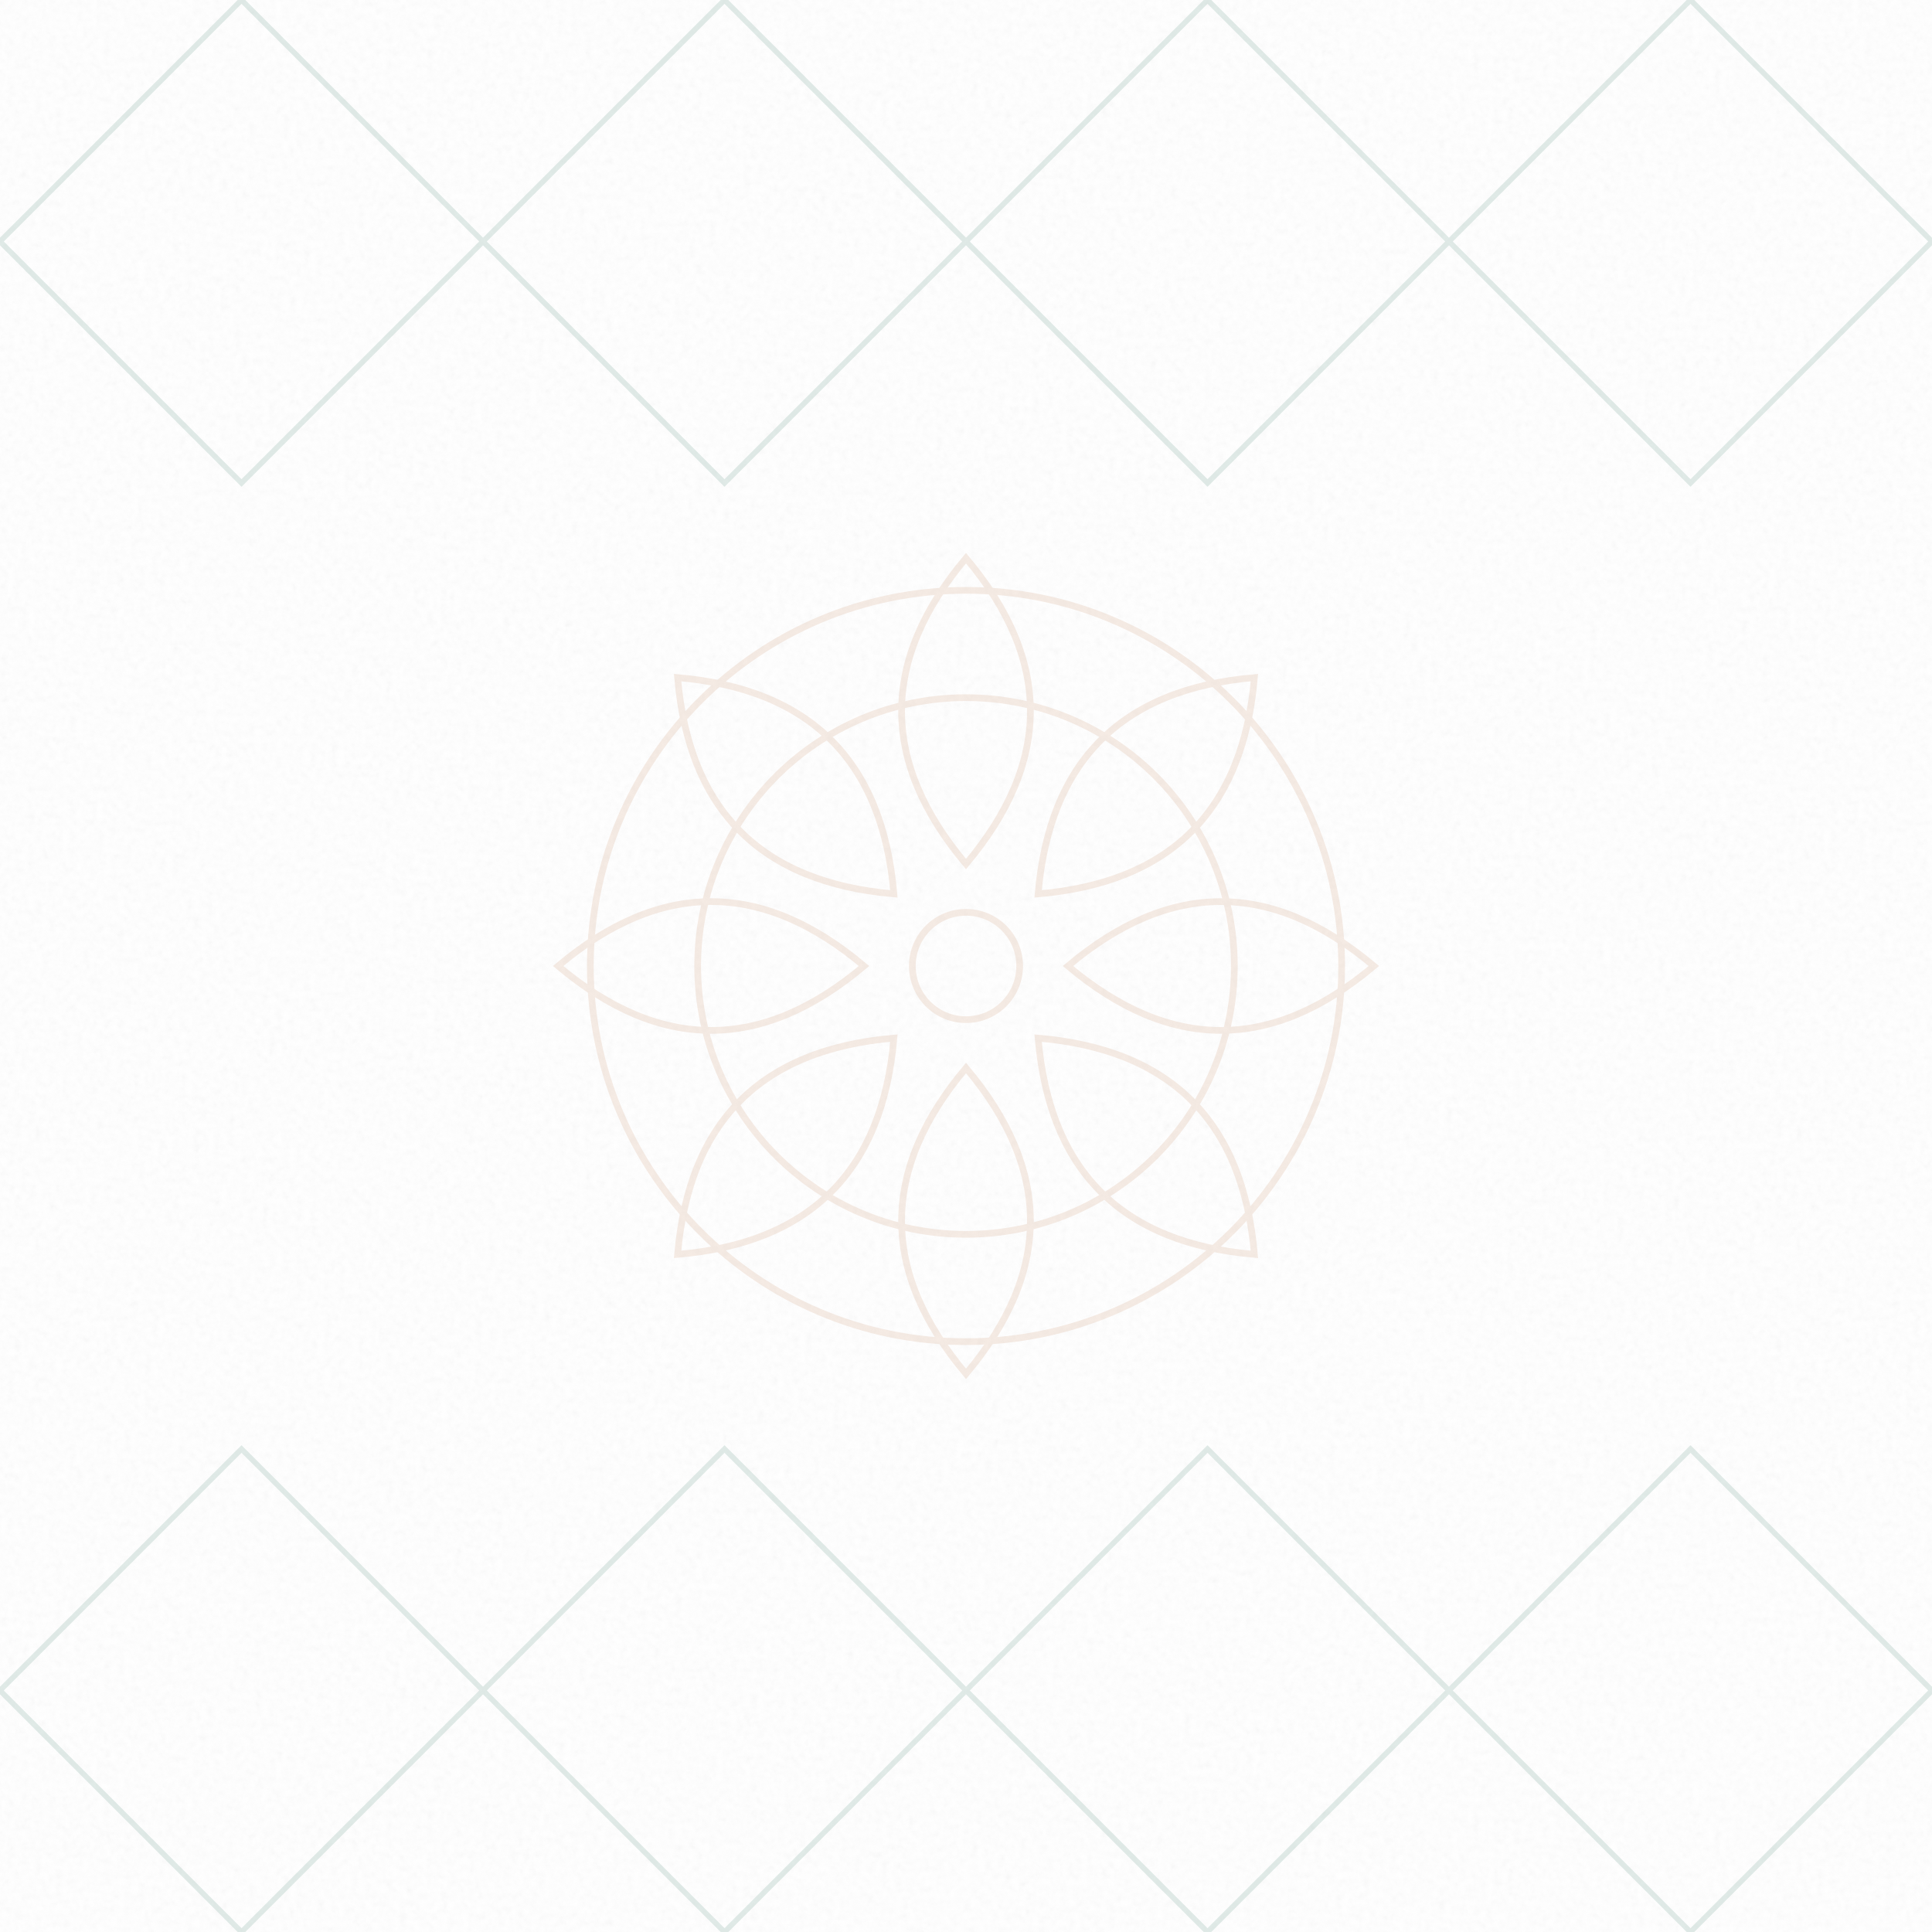
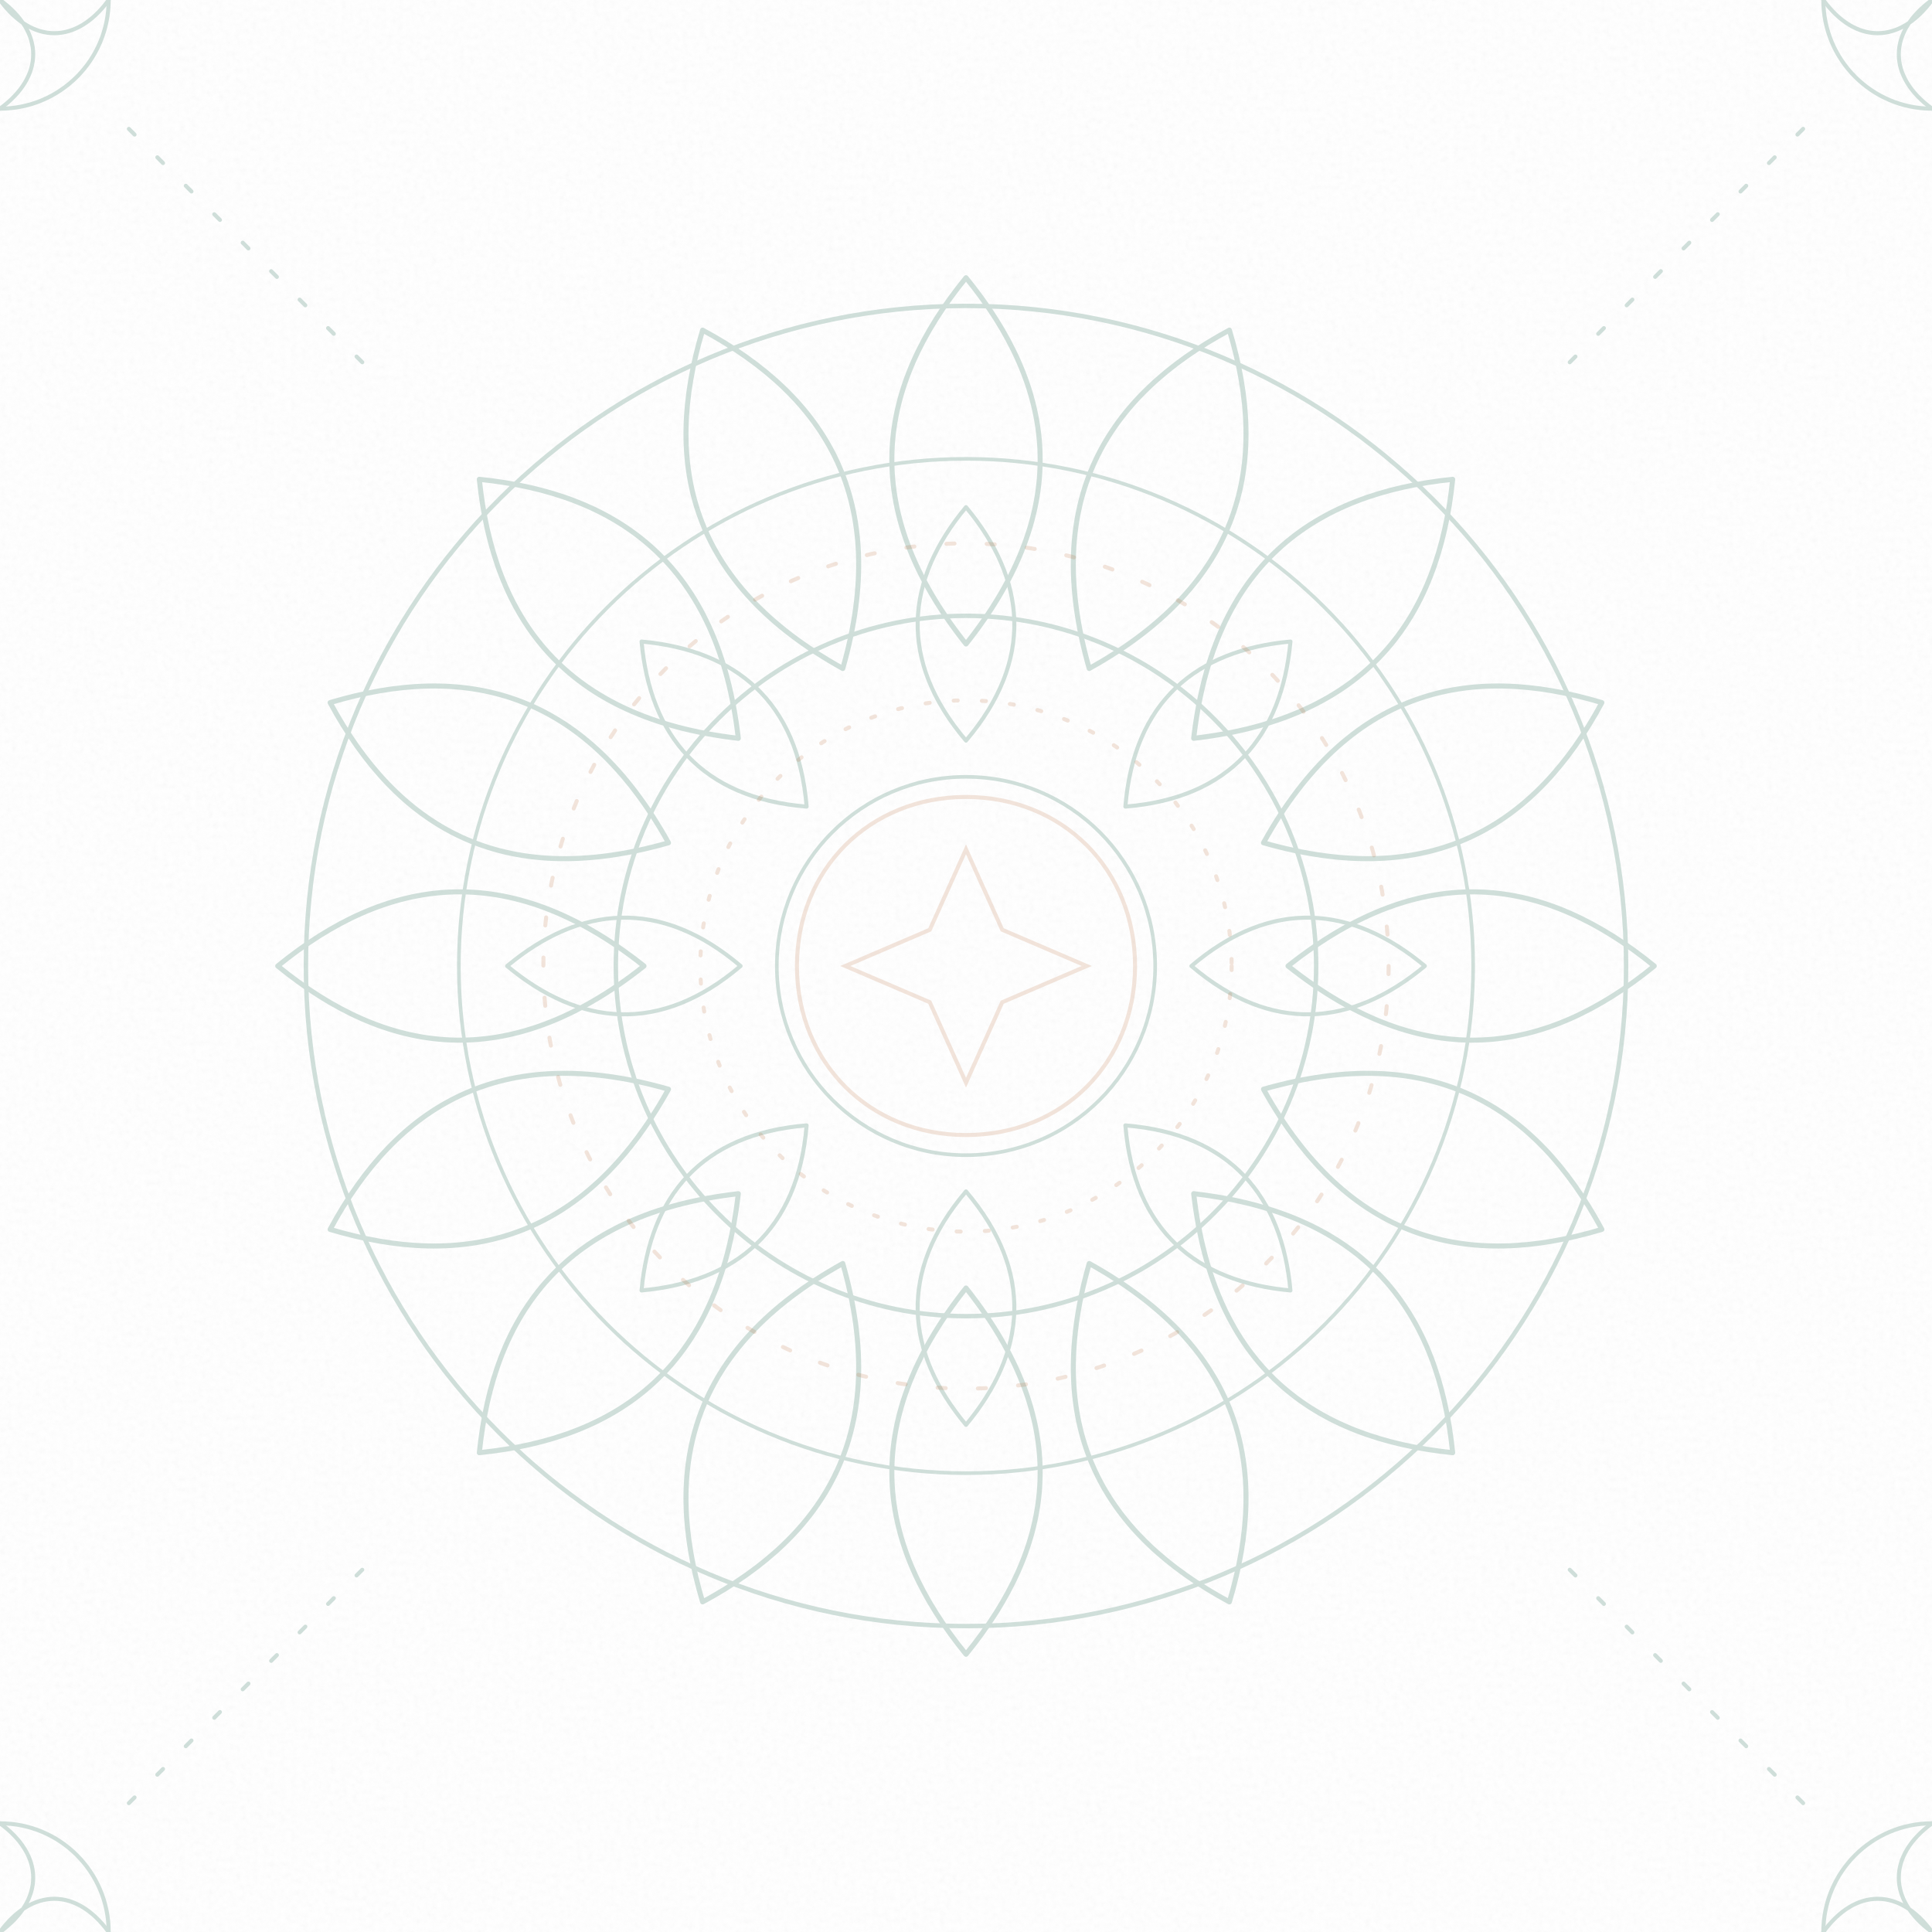
- <svg xmlns="http://www.w3.org/2000/svg" width="360" height="360" viewBox="0 0 360 360">
+ <svg xmlns="http://www.w3.org/2000/svg" width="480" height="480" viewBox="0 0 480 480">
  <defs>
    <filter id="paper" x="0" y="0" width="100%" height="100%">
-       <feTurbulence type="fractalNoise" baseFrequency="0.78" numOctaves="3" seed="17" />
+       <feTurbulence type="fractalNoise" baseFrequency=".72" numOctaves="3" seed="23" />
      <feColorMatrix type="saturate" values="0" />
    </filter>
-     <g id="petal">
-       <path d="M180 104c16 19 16 38 0 57-16-19-16-38 0-57Z" />
+     <path id="outer-petal" d="M240 69c22 27 27 57 0 91-27-34-22-64 0-91Z" />
+     <path id="inner-petal" d="M240 126c15 18 17 38 0 58-17-20-15-40 0-58Z" />
+     <g id="corner-flower">
+       <circle r="27" />
+       <path d="M0-27c11 8 11 19 0 27-11-8-11-19 0-27ZM27 0C19 11 8 11 0 0c8-11 19-11 27 0ZM0 27c-11-8-11-19 0-27 11 8 11 19 0 27ZM-27 0c8-11 19-11 27 0-8 11-19 11-27 0Z" />
    </g>
  </defs>
-   <rect width="360" height="360" fill="#7c6a4d" filter="url(#paper)" opacity=".075" />
-   <g fill="none" stroke="#17654d" stroke-width="1" opacity=".13">
-     <path d="M0 45 45 0l45 45-45 45L0 45Zm90 0 45-45 45 45-45 45-45-45Zm90 0 45-45 45 45-45 45-45-45Zm90 0 45-45 45 45-45 45-45-45Z" />
-     <path d="M0 315 45 270l45 45-45 45L0 315Zm90 0 45-45 45 45-45 45-45-45Zm90 0 45-45 45 45-45 45-45-45Zm90 0 45-45 45 45-45 45-45-45Z" />
+   <rect width="480" height="480" fill="#6d624f" filter="url(#paper)" opacity=".06" />
+   <g fill="none" stroke="#17654d" stroke-linecap="round" stroke-linejoin="round" opacity=".2">
+     <circle cx="240" cy="240" r="164" stroke-width="1.1" />
+     <circle cx="240" cy="240" r="126" stroke-width=".9" />
+     <circle cx="240" cy="240" r="87" stroke-width="1.1" />
+     <circle cx="240" cy="240" r="47" stroke-width=".9" />
+     <g stroke-width="1.25">
+       <use href="#outer-petal" />
+       <use href="#outer-petal" transform="rotate(22.5 240 240)" />
+       <use href="#outer-petal" transform="rotate(45 240 240)" />
+       <use href="#outer-petal" transform="rotate(67.5 240 240)" />
+       <use href="#outer-petal" transform="rotate(90 240 240)" />
+       <use href="#outer-petal" transform="rotate(112.5 240 240)" />
+       <use href="#outer-petal" transform="rotate(135 240 240)" />
+       <use href="#outer-petal" transform="rotate(157.5 240 240)" />
+       <use href="#outer-petal" transform="rotate(180 240 240)" />
+       <use href="#outer-petal" transform="rotate(202.5 240 240)" />
+       <use href="#outer-petal" transform="rotate(225 240 240)" />
+       <use href="#outer-petal" transform="rotate(247.5 240 240)" />
+       <use href="#outer-petal" transform="rotate(270 240 240)" />
+       <use href="#outer-petal" transform="rotate(292.5 240 240)" />
+       <use href="#outer-petal" transform="rotate(315 240 240)" />
+       <use href="#outer-petal" transform="rotate(337.5 240 240)" />
+     </g>
+     <g stroke-width="1">
+       <use href="#inner-petal" />
+       <use href="#inner-petal" transform="rotate(45 240 240)" />
+       <use href="#inner-petal" transform="rotate(90 240 240)" />
+       <use href="#inner-petal" transform="rotate(135 240 240)" />
+       <use href="#inner-petal" transform="rotate(180 240 240)" />
+       <use href="#inner-petal" transform="rotate(225 240 240)" />
+       <use href="#inner-petal" transform="rotate(270 240 240)" />
+       <use href="#inner-petal" transform="rotate(315 240 240)" />
+     </g>
+     <path d="M90 90 28 28M390 90l62-62M90 390l-62 62M390 390l62 62" stroke-dasharray="2 8" />
+     <use href="#corner-flower" transform="translate(0 0)" />
+     <use href="#corner-flower" transform="translate(480 0)" />
+     <use href="#corner-flower" transform="translate(0 480)" />
+     <use href="#corner-flower" transform="translate(480 480)" />
  </g>
-   <g fill="none" stroke="#b35c23" stroke-width="1.25" opacity=".12">
-     <circle cx="180" cy="180" r="70" />
-     <circle cx="180" cy="180" r="50" />
-     <use href="#petal" />
-     <use href="#petal" transform="rotate(45 180 180)" />
-     <use href="#petal" transform="rotate(90 180 180)" />
-     <use href="#petal" transform="rotate(135 180 180)" />
-     <use href="#petal" transform="rotate(180 180 180)" />
-     <use href="#petal" transform="rotate(225 180 180)" />
-     <use href="#petal" transform="rotate(270 180 180)" />
-     <use href="#petal" transform="rotate(315 180 180)" />
-     <circle cx="180" cy="180" r="10" />
+   <g fill="none" stroke="#b35c23" stroke-linecap="round" opacity=".16">
+     <circle cx="240" cy="240" r="105" stroke-dasharray="2 8" />
+     <circle cx="240" cy="240" r="66" stroke-dasharray="1 6" />
+     <path d="M240 198c24 0 42 18 42 42s-18 42-42 42-42-18-42-42 18-42 42-42Z" />
+     <path d="m240 211 9 20 21 9-21 9-9 20-9-20-21-9 21-9 9-20Z" />
  </g>
</svg>
